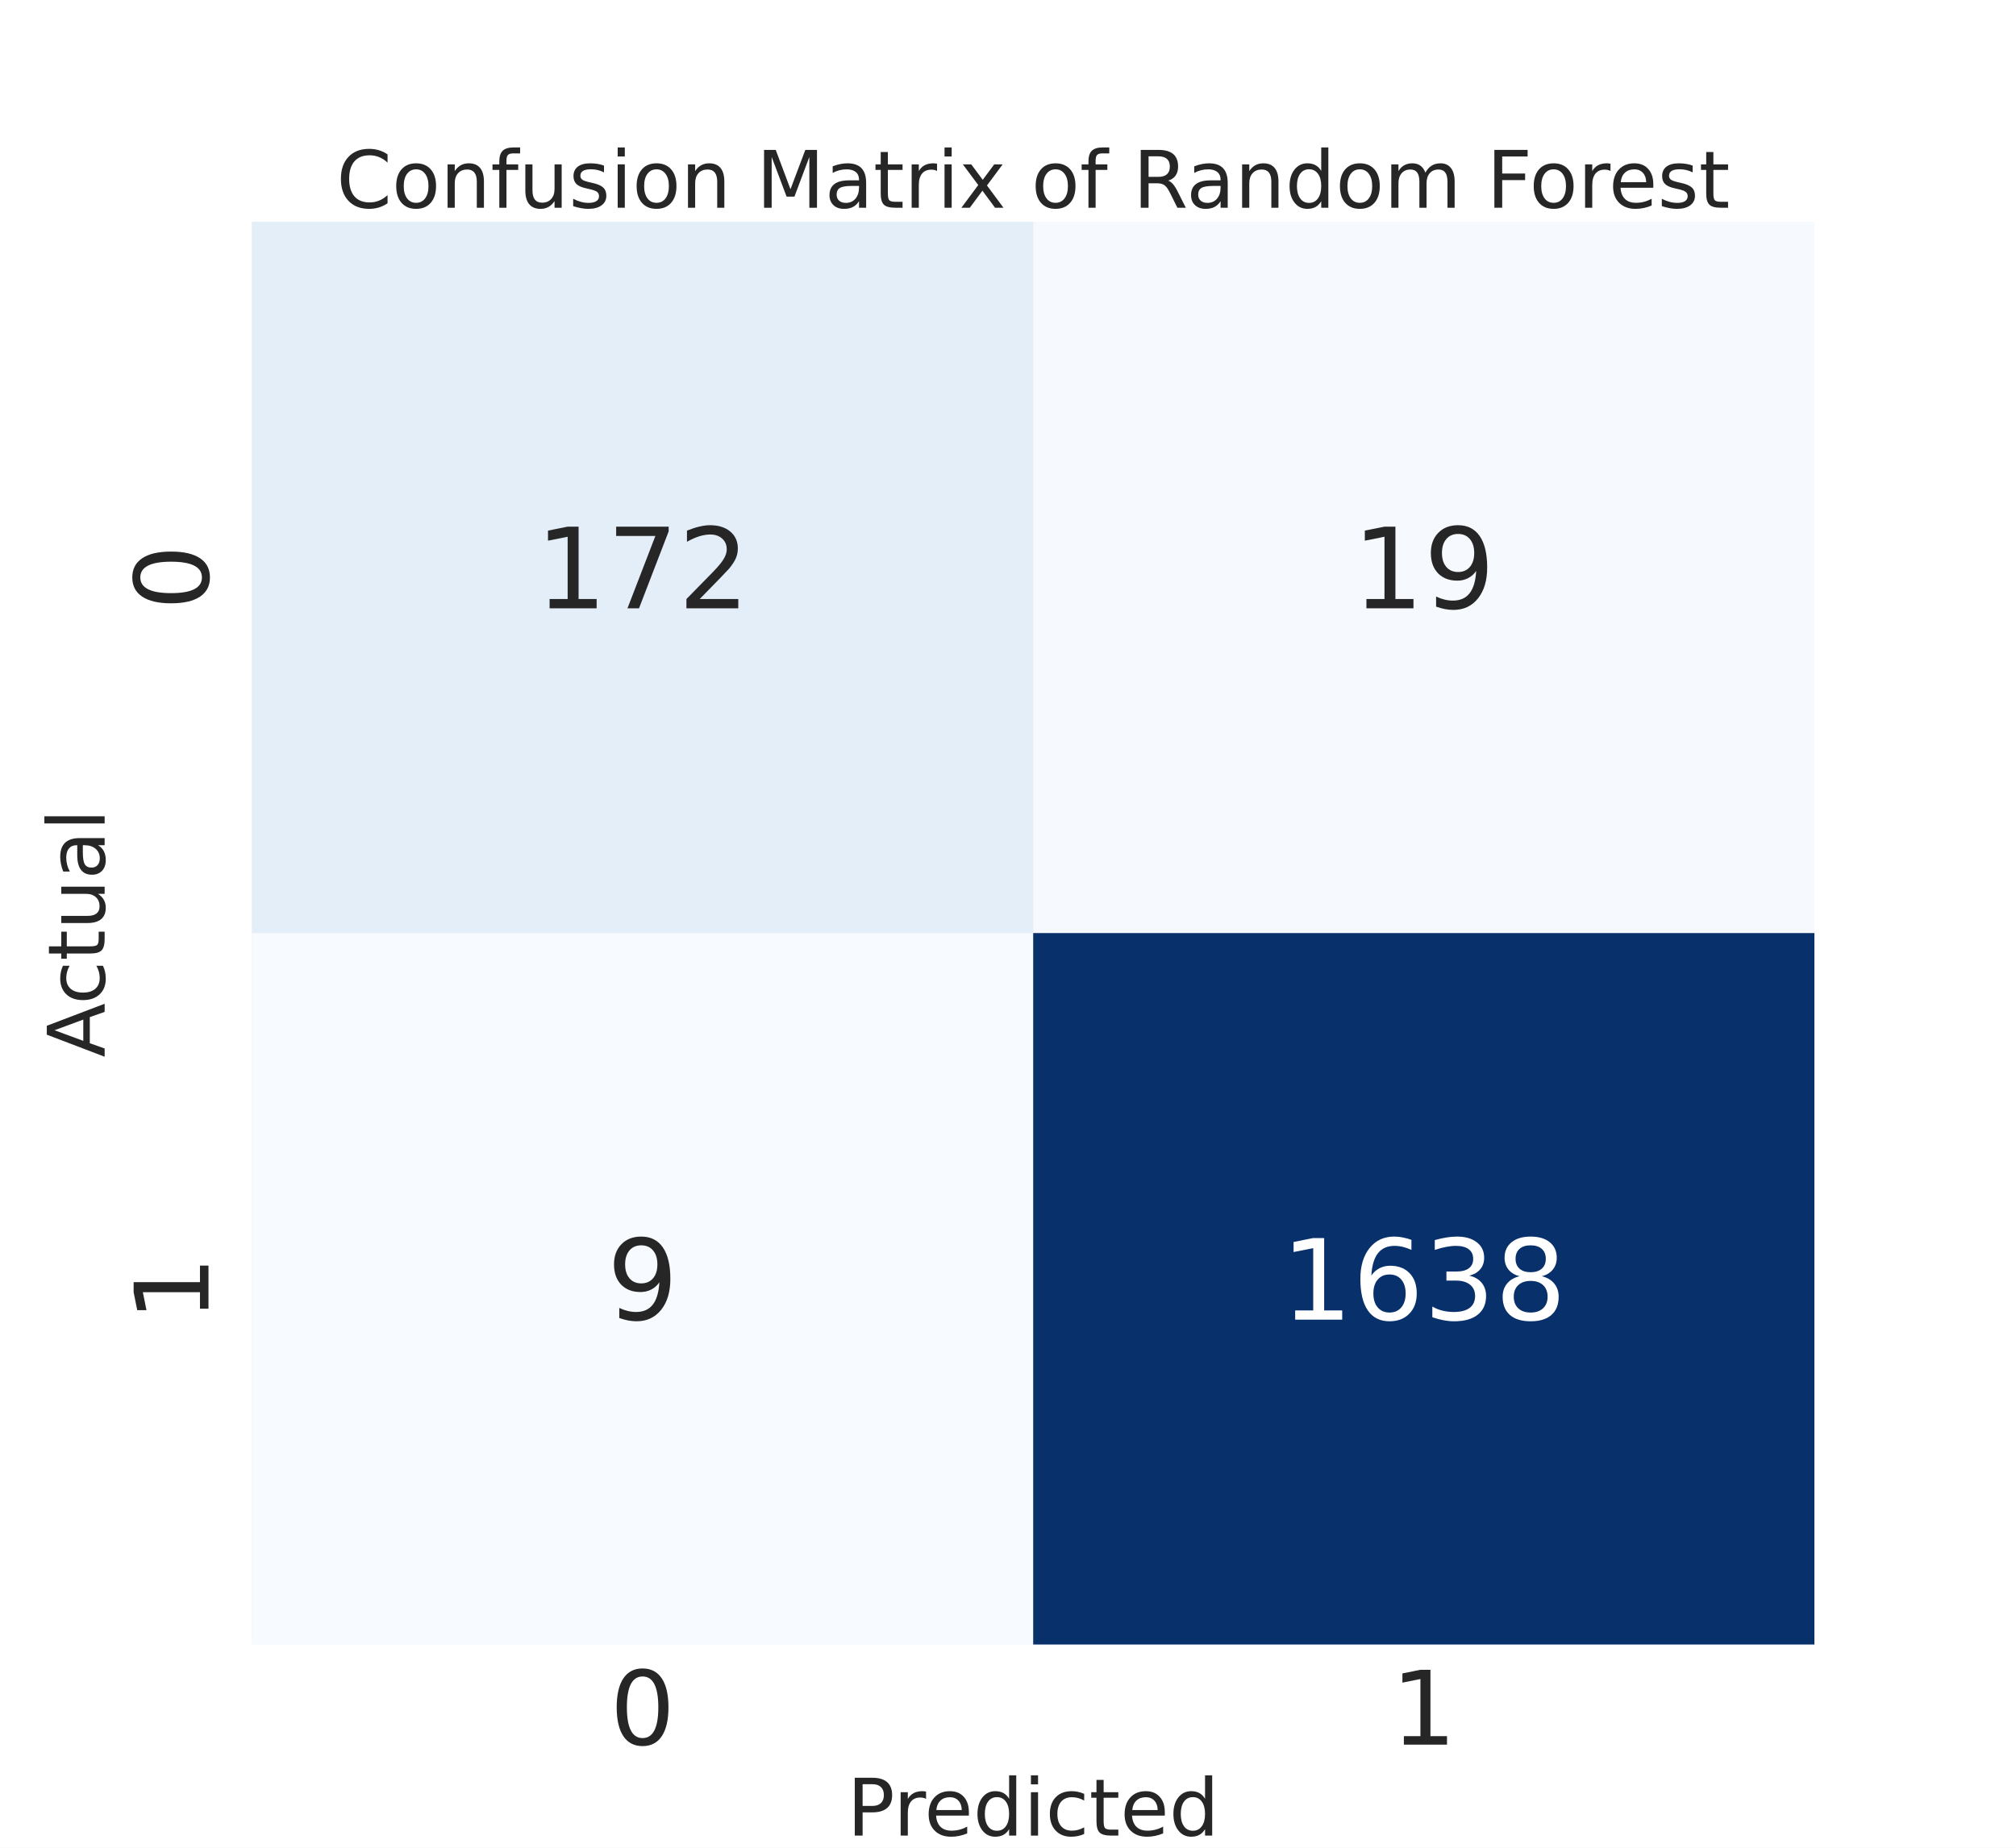
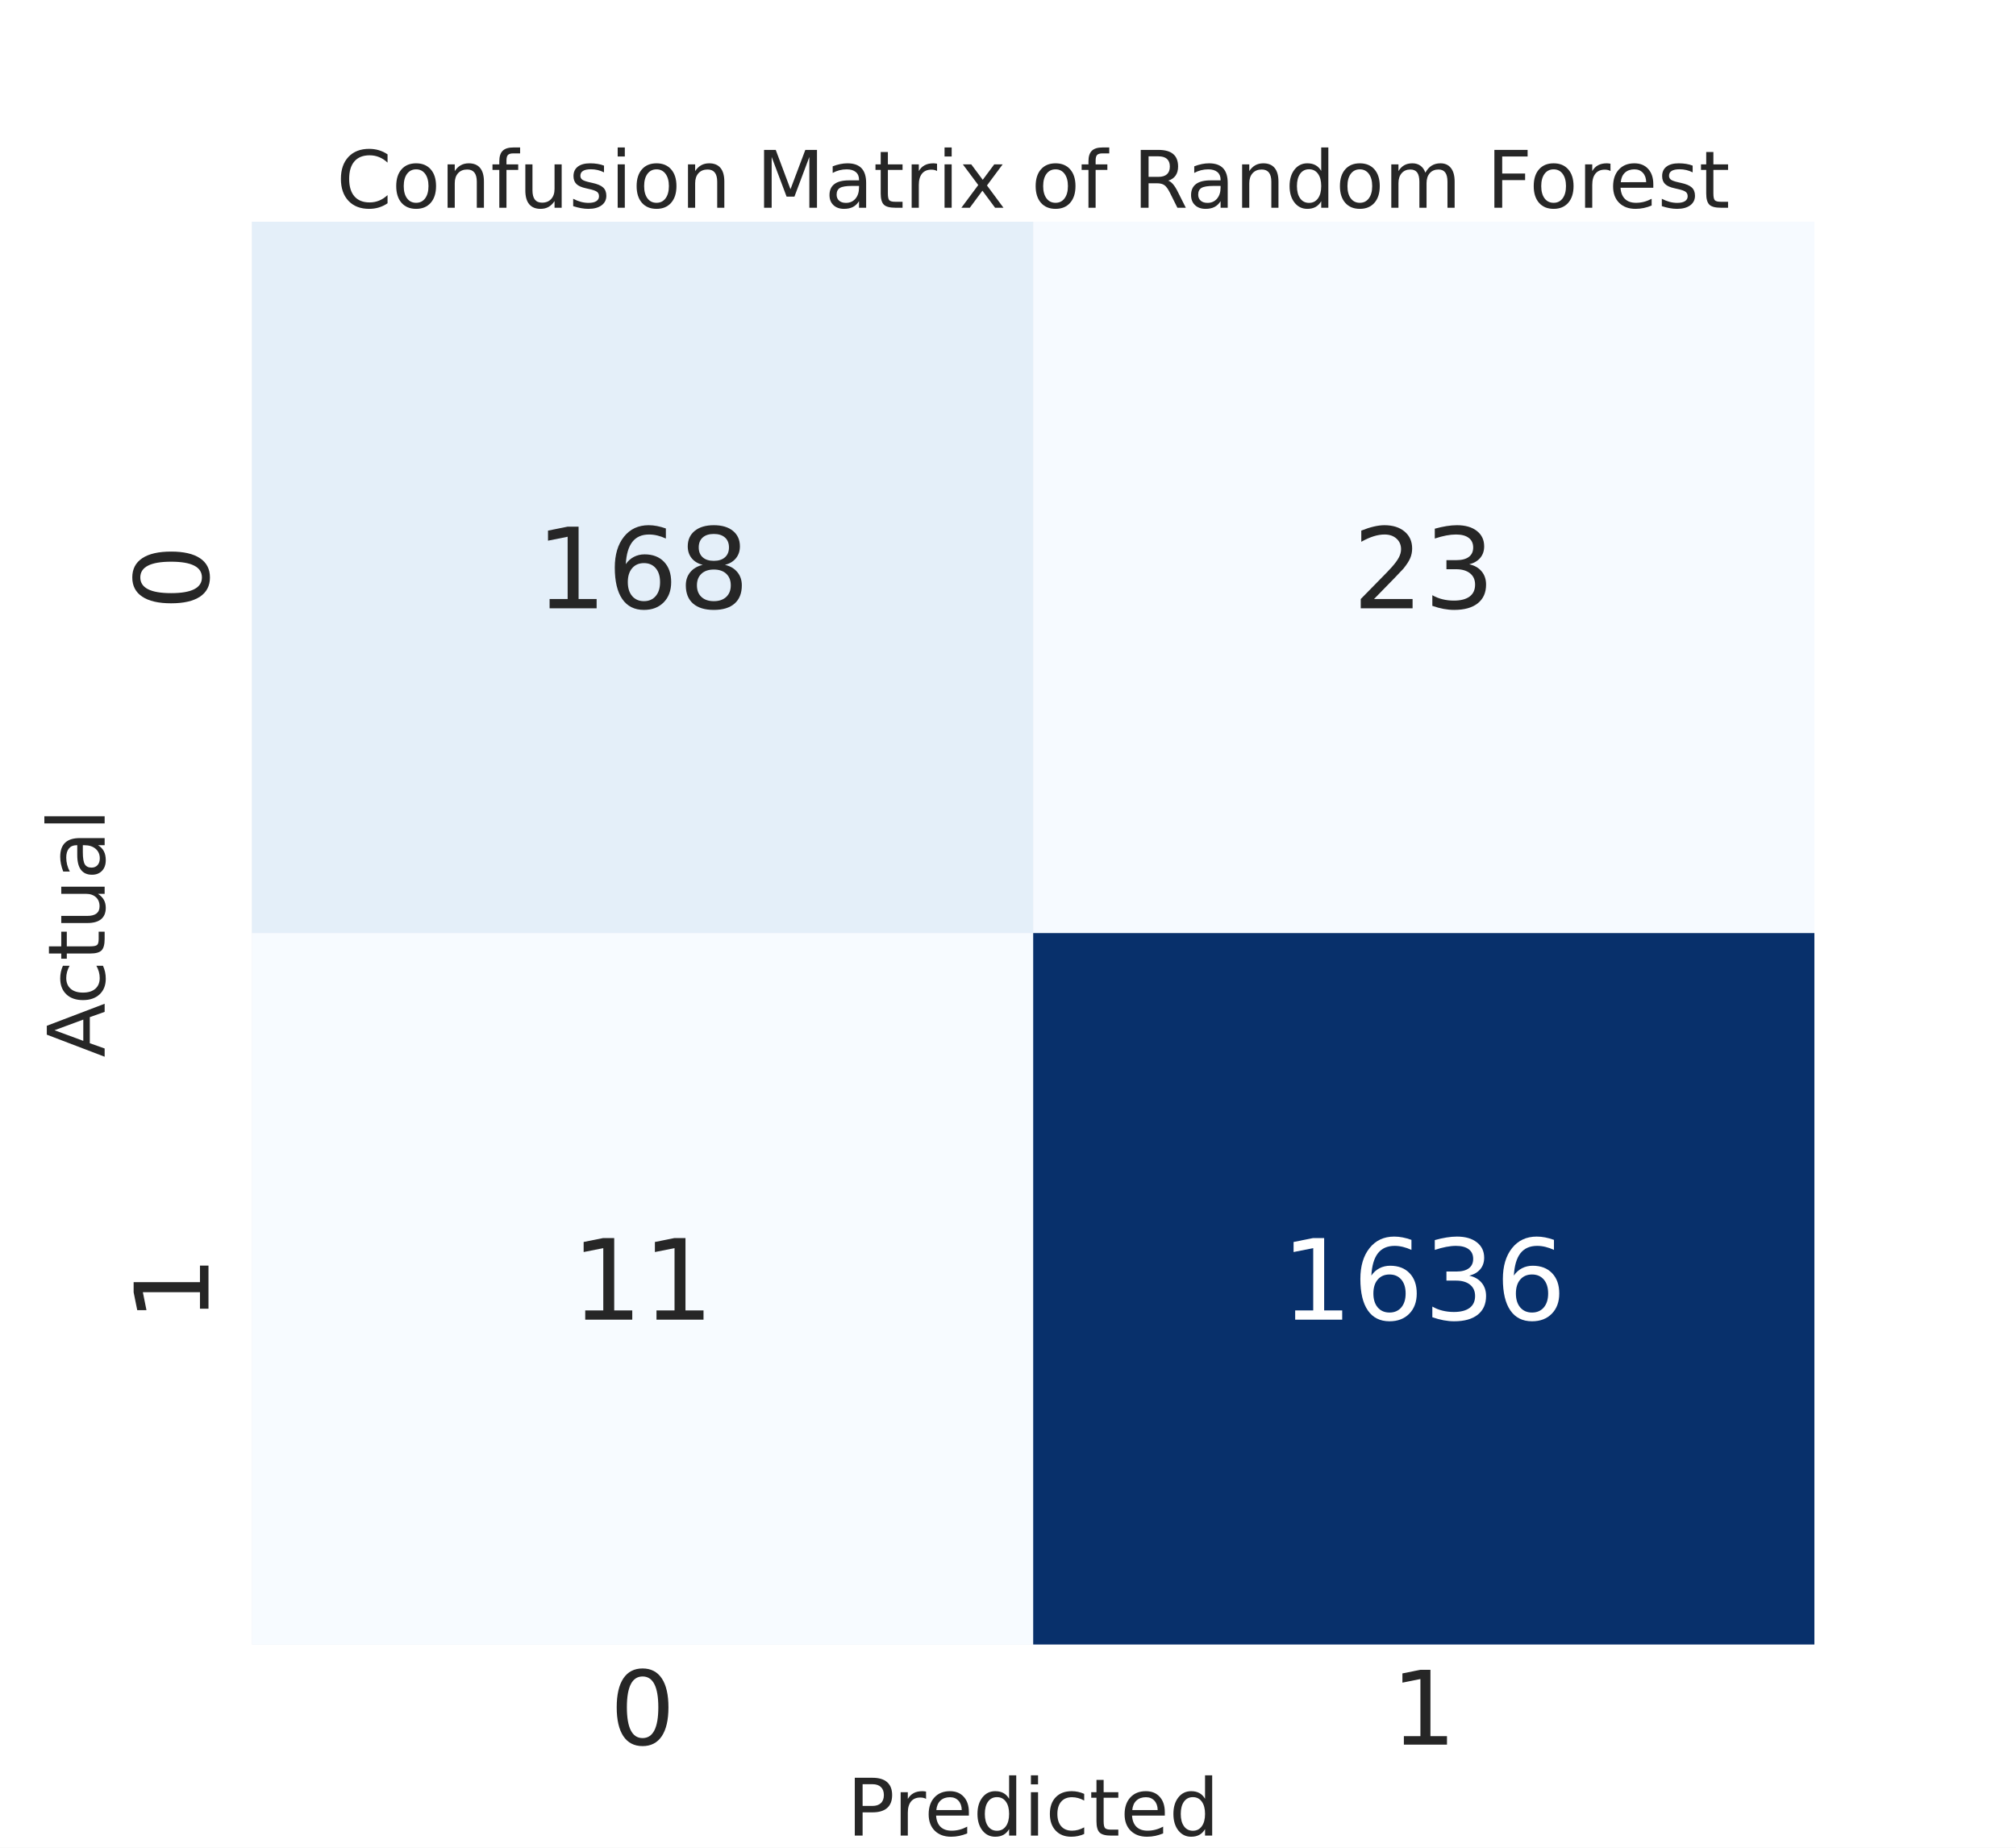
<svg xmlns="http://www.w3.org/2000/svg" xmlns:xlink="http://www.w3.org/1999/xlink" width="864pt" height="792pt" viewBox="0 0 864 792" version="1.1">
  <defs>
    <style type="text/css">*{stroke-linejoin: round; stroke-linecap: butt}</style>
  </defs>
  <g id="figure_1">
    <g id="patch_1">
      <path d="M 0 792  L 864 792  L 864 0  L 0 0  z " style="fill: #ffffff" />
    </g>
    <g id="axes_1">
      <g id="patch_2">
        <path d="M 108 704.88  L 777.6 704.88  L 777.6 95.04  L 108 95.04  z " style="fill: #eaeaf2" />
      </g>
      <g id="matplotlib.axis_1">
        <g id="xtick_1">
          <g id="text_1">
            <g style="fill: #262626" transform="translate(261.4025 747.8131) scale(0.44 -0.44)">
              <defs>
                <path id="DejaVuSans-30" d="M 2034 4250  Q 1547 4250 1301 3770  Q 1056 3291 1056 2328  Q 1056 1369 1301 889  Q 1547 409 2034 409  Q 2525 409 2770 889  Q 3016 1369 3016 2328  Q 3016 3291 2770 3770  Q 2525 4250 2034 4250  z M 2034 4750  Q 2819 4750 3233 4129  Q 3647 3509 3647 2328  Q 3647 1150 3233 529  Q 2819 -91 2034 -91  Q 1250 -91 836 529  Q 422 1150 422 2328  Q 422 3509 836 4129  Q 1250 4750 2034 4750  z " transform="scale(0.015625)" />
              </defs>
              <use xlink:href="#DejaVuSans-30" />
            </g>
          </g>
        </g>
        <g id="xtick_2">
          <g id="text_2">
            <g style="fill: #262626" transform="translate(596.2025 747.8131) scale(0.44 -0.44)">
              <defs>
                <path id="DejaVuSans-31" d="M 794 531  L 1825 531  L 1825 4091  L 703 3866  L 703 4441  L 1819 4666  L 2450 4666  L 2450 531  L 3481 531  L 3481 0  L 794 0  L 794 531  z " transform="scale(0.015625)" />
              </defs>
              <use xlink:href="#DejaVuSans-31" />
            </g>
          </g>
        </g>
        <g id="text_3">
          <g style="fill: #262626" transform="translate(363.0009 786.7984) scale(0.34 -0.34)">
            <defs>
              <path id="DejaVuSans-50" d="M 1259 4147  L 1259 2394  L 2053 2394  Q 2494 2394 2734 2622  Q 2975 2850 2975 3272  Q 2975 3691 2734 3919  Q 2494 4147 2053 4147  L 1259 4147  z M 628 4666  L 2053 4666  Q 2838 4666 3239 4311  Q 3641 3956 3641 3272  Q 3641 2581 3239 2228  Q 2838 1875 2053 1875  L 1259 1875  L 1259 0  L 628 0  L 628 4666  z " transform="scale(0.015625)" />
              <path id="DejaVuSans-72" d="M 2631 2963  Q 2534 3019 2420 3045  Q 2306 3072 2169 3072  Q 1681 3072 1420 2755  Q 1159 2438 1159 1844  L 1159 0  L 581 0  L 581 3500  L 1159 3500  L 1159 2956  Q 1341 3275 1631 3429  Q 1922 3584 2338 3584  Q 2397 3584 2469 3576  Q 2541 3569 2628 3553  L 2631 2963  z " transform="scale(0.015625)" />
              <path id="DejaVuSans-65" d="M 3597 1894  L 3597 1613  L 953 1613  Q 991 1019 1311 708  Q 1631 397 2203 397  Q 2534 397 2845 478  Q 3156 559 3463 722  L 3463 178  Q 3153 47 2828 -22  Q 2503 -91 2169 -91  Q 1331 -91 842 396  Q 353 884 353 1716  Q 353 2575 817 3079  Q 1281 3584 2069 3584  Q 2775 3584 3186 3129  Q 3597 2675 3597 1894  z M 3022 2063  Q 3016 2534 2758 2815  Q 2500 3097 2075 3097  Q 1594 3097 1305 2825  Q 1016 2553 972 2059  L 3022 2063  z " transform="scale(0.015625)" />
              <path id="DejaVuSans-64" d="M 2906 2969  L 2906 4863  L 3481 4863  L 3481 0  L 2906 0  L 2906 525  Q 2725 213 2448 61  Q 2172 -91 1784 -91  Q 1150 -91 751 415  Q 353 922 353 1747  Q 353 2572 751 3078  Q 1150 3584 1784 3584  Q 2172 3584 2448 3432  Q 2725 3281 2906 2969  z M 947 1747  Q 947 1113 1208 752  Q 1469 391 1925 391  Q 2381 391 2643 752  Q 2906 1113 2906 1747  Q 2906 2381 2643 2742  Q 2381 3103 1925 3103  Q 1469 3103 1208 2742  Q 947 2381 947 1747  z " transform="scale(0.015625)" />
              <path id="DejaVuSans-69" d="M 603 3500  L 1178 3500  L 1178 0  L 603 0  L 603 3500  z M 603 4863  L 1178 4863  L 1178 4134  L 603 4134  L 603 4863  z " transform="scale(0.015625)" />
              <path id="DejaVuSans-63" d="M 3122 3366  L 3122 2828  Q 2878 2963 2633 3030  Q 2388 3097 2138 3097  Q 1578 3097 1268 2742  Q 959 2388 959 1747  Q 959 1106 1268 751  Q 1578 397 2138 397  Q 2388 397 2633 464  Q 2878 531 3122 666  L 3122 134  Q 2881 22 2623 -34  Q 2366 -91 2075 -91  Q 1284 -91 818 406  Q 353 903 353 1747  Q 353 2603 823 3093  Q 1294 3584 2113 3584  Q 2378 3584 2631 3529  Q 2884 3475 3122 3366  z " transform="scale(0.015625)" />
              <path id="DejaVuSans-74" d="M 1172 4494  L 1172 3500  L 2356 3500  L 2356 3053  L 1172 3053  L 1172 1153  Q 1172 725 1289 603  Q 1406 481 1766 481  L 2356 481  L 2356 0  L 1766 0  Q 1100 0 847 248  Q 594 497 594 1153  L 594 3053  L 172 3053  L 172 3500  L 594 3500  L 594 4494  L 1172 4494  z " transform="scale(0.015625)" />
            </defs>
            <use xlink:href="#DejaVuSans-50" />
            <use xlink:href="#DejaVuSans-72" x="58.553" />
            <use xlink:href="#DejaVuSans-65" x="97.416" />
            <use xlink:href="#DejaVuSans-64" x="158.939" />
            <use xlink:href="#DejaVuSans-69" x="222.416" />
            <use xlink:href="#DejaVuSans-63" x="250.199" />
            <use xlink:href="#DejaVuSans-74" x="305.18" />
            <use xlink:href="#DejaVuSans-65" x="344.389" />
            <use xlink:href="#DejaVuSans-64" x="405.912" />
          </g>
        </g>
      </g>
      <g id="matplotlib.axis_2">
        <g id="ytick_1">
          <g id="text_4">
            <g style="fill: #262626" transform="translate(89.34937 261.4975) rotate(-90) scale(0.44 -0.44)">
              <use xlink:href="#DejaVuSans-30" />
            </g>
          </g>
        </g>
        <g id="ytick_2">
          <g id="text_5">
            <g style="fill: #262626" transform="translate(89.34937 566.4175) rotate(-90) scale(0.44 -0.44)">
              <use xlink:href="#DejaVuSans-31" />
            </g>
          </g>
        </g>
        <g id="text_6">
          <g style="fill: #262626" transform="translate(44.84531 453.2178) rotate(-90) scale(0.34 -0.34)">
            <defs>
              <path id="DejaVuSans-41" d="M 2188 4044  L 1331 1722  L 3047 1722  L 2188 4044  z M 1831 4666  L 2547 4666  L 4325 0  L 3669 0  L 3244 1197  L 1141 1197  L 716 0  L 50 0  L 1831 4666  z " transform="scale(0.015625)" />
              <path id="DejaVuSans-75" d="M 544 1381  L 544 3500  L 1119 3500  L 1119 1403  Q 1119 906 1312 657  Q 1506 409 1894 409  Q 2359 409 2629 706  Q 2900 1003 2900 1516  L 2900 3500  L 3475 3500  L 3475 0  L 2900 0  L 2900 538  Q 2691 219 2414 64  Q 2138 -91 1772 -91  Q 1169 -91 856 284  Q 544 659 544 1381  z M 1991 3584  L 1991 3584  z " transform="scale(0.015625)" />
              <path id="DejaVuSans-61" d="M 2194 1759  Q 1497 1759 1228 1600  Q 959 1441 959 1056  Q 959 750 1161 570  Q 1363 391 1709 391  Q 2188 391 2477 730  Q 2766 1069 2766 1631  L 2766 1759  L 2194 1759  z M 3341 1997  L 3341 0  L 2766 0  L 2766 531  Q 2569 213 2275 61  Q 1981 -91 1556 -91  Q 1019 -91 701 211  Q 384 513 384 1019  Q 384 1609 779 1909  Q 1175 2209 1959 2209  L 2766 2209  L 2766 2266  Q 2766 2663 2505 2880  Q 2244 3097 1772 3097  Q 1472 3097 1187 3025  Q 903 2953 641 2809  L 641 3341  Q 956 3463 1253 3523  Q 1550 3584 1831 3584  Q 2591 3584 2966 3190  Q 3341 2797 3341 1997  z " transform="scale(0.015625)" />
              <path id="DejaVuSans-6c" d="M 603 4863  L 1178 4863  L 1178 0  L 603 0  L 603 4863  z " transform="scale(0.015625)" />
            </defs>
            <use xlink:href="#DejaVuSans-41" />
            <use xlink:href="#DejaVuSans-63" x="66.658" />
            <use xlink:href="#DejaVuSans-74" x="121.639" />
            <use xlink:href="#DejaVuSans-75" x="160.848" />
            <use xlink:href="#DejaVuSans-61" x="224.227" />
            <use xlink:href="#DejaVuSans-6c" x="285.506" />
          </g>
        </g>
      </g>
      <g id="QuadMesh_1">
-         <path d="M 108 95.04  L 442.8 95.04  L 442.8 399.96  L 108 399.96  L 108 95.04  " clip-path="url(#pb00d7102e2)" style="fill: #e3eef9" />
-         <path d="M 442.8 95.04  L 777.6 95.04  L 777.6 399.96  L 442.8 399.96  L 442.8 95.04  " clip-path="url(#pb00d7102e2)" style="fill: #f6faff" />
-         <path d="M 108 399.96  L 442.8 399.96  L 442.8 704.88  L 108 704.88  L 108 399.96  " clip-path="url(#pb00d7102e2)" style="fill: #f7fbff" />
-         <path d="M 442.8 399.96  L 777.6 399.96  L 777.6 704.88  L 442.8 704.88  L 442.8 399.96  " clip-path="url(#pb00d7102e2)" style="fill: #08306b" />
+         <path d="M 108 95.04  L 442.8 95.04  L 442.8 399.96  L 108 399.96  L 108 95.04  " clip-path="url(#p385fdf9869)" style="fill: #e4eff9" />
+         <path d="M 442.8 95.04  L 777.6 95.04  L 777.6 399.96  L 442.8 399.96  L 442.8 95.04  " clip-path="url(#p385fdf9869)" style="fill: #f6faff" />
+         <path d="M 108 399.96  L 442.8 399.96  L 442.8 704.88  L 108 704.88  L 108 399.96  " clip-path="url(#p385fdf9869)" style="fill: #f7fbff" />
+         <path d="M 442.8 399.96  L 777.6 399.96  L 777.6 704.88  L 442.8 704.88  L 442.8 399.96  " clip-path="url(#p385fdf9869)" style="fill: #08306b" />
      </g>
      <g id="text_7">
        <g style="fill: #262626" transform="translate(229.59 260.745) scale(0.48 -0.48)">
          <defs>
-             <path id="DejaVuSans-37" d="M 525 4666  L 3525 4666  L 3525 4397  L 1831 0  L 1172 0  L 2766 4134  L 525 4134  L 525 4666  z " transform="scale(0.015625)" />
-             <path id="DejaVuSans-32" d="M 1228 531  L 3431 531  L 3431 0  L 469 0  L 469 531  Q 828 903 1448 1529  Q 2069 2156 2228 2338  Q 2531 2678 2651 2914  Q 2772 3150 2772 3378  Q 2772 3750 2511 3984  Q 2250 4219 1831 4219  Q 1534 4219 1204 4116  Q 875 4013 500 3803  L 500 4441  Q 881 4594 1212 4672  Q 1544 4750 1819 4750  Q 2544 4750 2975 4387  Q 3406 4025 3406 3419  Q 3406 3131 3298 2873  Q 3191 2616 2906 2266  Q 2828 2175 2409 1742  Q 1991 1309 1228 531  z " transform="scale(0.015625)" />
+             <path id="DejaVuSans-36" d="M 2113 2584  Q 1688 2584 1439 2293  Q 1191 2003 1191 1497  Q 1191 994 1439 701  Q 1688 409 2113 409  Q 2538 409 2786 701  Q 3034 994 3034 1497  Q 3034 2003 2786 2293  Q 2538 2584 2113 2584  z M 3366 4563  L 3366 3988  Q 3128 4100 2886 4159  Q 2644 4219 2406 4219  Q 1781 4219 1451 3797  Q 1122 3375 1075 2522  Q 1259 2794 1537 2939  Q 1816 3084 2150 3084  Q 2853 3084 3261 2657  Q 3669 2231 3669 1497  Q 3669 778 3244 343  Q 2819 -91 2113 -91  Q 1303 -91 875 529  Q 447 1150 447 2328  Q 447 3434 972 4092  Q 1497 4750 2381 4750  Q 2619 4750 2861 4703  Q 3103 4656 3366 4563  z " transform="scale(0.015625)" />
+             <path id="DejaVuSans-38" d="M 2034 2216  Q 1584 2216 1326 1975  Q 1069 1734 1069 1313  Q 1069 891 1326 650  Q 1584 409 2034 409  Q 2484 409 2743 651  Q 3003 894 3003 1313  Q 3003 1734 2745 1975  Q 2488 2216 2034 2216  z M 1403 2484  Q 997 2584 770 2862  Q 544 3141 544 3541  Q 544 4100 942 4425  Q 1341 4750 2034 4750  Q 2731 4750 3128 4425  Q 3525 4100 3525 3541  Q 3525 3141 3298 2862  Q 3072 2584 2669 2484  Q 3125 2378 3379 2068  Q 3634 1759 3634 1313  Q 3634 634 3220 271  Q 2806 -91 2034 -91  Q 1263 -91 848 271  Q 434 634 434 1313  Q 434 1759 690 2068  Q 947 2378 1403 2484  z M 1172 3481  Q 1172 3119 1398 2916  Q 1625 2713 2034 2713  Q 2441 2713 2670 2916  Q 2900 3119 2900 3481  Q 2900 3844 2670 4047  Q 2441 4250 2034 4250  Q 1625 4250 1398 4047  Q 1172 3844 1172 3481  z " transform="scale(0.015625)" />
          </defs>
          <use xlink:href="#DejaVuSans-31" />
-           <use xlink:href="#DejaVuSans-37" x="63.623" />
-           <use xlink:href="#DejaVuSans-32" x="127.246" />
+           <use xlink:href="#DejaVuSans-36" x="63.623" />
+           <use xlink:href="#DejaVuSans-38" x="127.246" />
        </g>
      </g>
      <g id="text_8">
        <g style="fill: #262626" transform="translate(579.66 260.745) scale(0.48 -0.48)">
          <defs>
-             <path id="DejaVuSans-39" d="M 703 97  L 703 672  Q 941 559 1184 500  Q 1428 441 1663 441  Q 2288 441 2617 861  Q 2947 1281 2994 2138  Q 2813 1869 2534 1725  Q 2256 1581 1919 1581  Q 1219 1581 811 2004  Q 403 2428 403 3163  Q 403 3881 828 4315  Q 1253 4750 1959 4750  Q 2769 4750 3195 4129  Q 3622 3509 3622 2328  Q 3622 1225 3098 567  Q 2575 -91 1691 -91  Q 1453 -91 1209 -44  Q 966 3 703 97  z M 1959 2075  Q 2384 2075 2632 2365  Q 2881 2656 2881 3163  Q 2881 3666 2632 3958  Q 2384 4250 1959 4250  Q 1534 4250 1286 3958  Q 1038 3666 1038 3163  Q 1038 2656 1286 2365  Q 1534 2075 1959 2075  z " transform="scale(0.015625)" />
+             <path id="DejaVuSans-32" d="M 1228 531  L 3431 531  L 3431 0  L 469 0  L 469 531  Q 828 903 1448 1529  Q 2069 2156 2228 2338  Q 2531 2678 2651 2914  Q 2772 3150 2772 3378  Q 2772 3750 2511 3984  Q 2250 4219 1831 4219  Q 1534 4219 1204 4116  Q 875 4013 500 3803  L 500 4441  Q 881 4594 1212 4672  Q 1544 4750 1819 4750  Q 2544 4750 2975 4387  Q 3406 4025 3406 3419  Q 3406 3131 3298 2873  Q 3191 2616 2906 2266  Q 2828 2175 2409 1742  Q 1991 1309 1228 531  z " transform="scale(0.015625)" />
+             <path id="DejaVuSans-33" d="M 2597 2516  Q 3050 2419 3304 2112  Q 3559 1806 3559 1356  Q 3559 666 3084 287  Q 2609 -91 1734 -91  Q 1441 -91 1130 -33  Q 819 25 488 141  L 488 750  Q 750 597 1062 519  Q 1375 441 1716 441  Q 2309 441 2620 675  Q 2931 909 2931 1356  Q 2931 1769 2642 2001  Q 2353 2234 1838 2234  L 1294 2234  L 1294 2753  L 1863 2753  Q 2328 2753 2575 2939  Q 2822 3125 2822 3475  Q 2822 3834 2567 4026  Q 2313 4219 1838 4219  Q 1578 4219 1281 4162  Q 984 4106 628 3988  L 628 4550  Q 988 4650 1302 4700  Q 1616 4750 1894 4750  Q 2613 4750 3031 4423  Q 3450 4097 3450 3541  Q 3450 3153 3228 2886  Q 3006 2619 2597 2516  z " transform="scale(0.015625)" />
          </defs>
-           <use xlink:href="#DejaVuSans-31" />
-           <use xlink:href="#DejaVuSans-39" x="63.623" />
+           <use xlink:href="#DejaVuSans-32" />
+           <use xlink:href="#DejaVuSans-33" x="63.623" />
        </g>
      </g>
      <g id="text_9">
-         <g style="fill: #262626" transform="translate(260.13 565.665) scale(0.48 -0.48)">
-           <use xlink:href="#DejaVuSans-39" />
+         <g style="fill: #262626" transform="translate(244.86 565.665) scale(0.48 -0.48)">
+           <use xlink:href="#DejaVuSans-31" />
+           <use xlink:href="#DejaVuSans-31" x="63.623" />
        </g>
      </g>
      <g id="text_10">
        <g style="fill: #ffffff" transform="translate(549.12 565.665) scale(0.48 -0.48)">
-           <defs>
-             <path id="DejaVuSans-36" d="M 2113 2584  Q 1688 2584 1439 2293  Q 1191 2003 1191 1497  Q 1191 994 1439 701  Q 1688 409 2113 409  Q 2538 409 2786 701  Q 3034 994 3034 1497  Q 3034 2003 2786 2293  Q 2538 2584 2113 2584  z M 3366 4563  L 3366 3988  Q 3128 4100 2886 4159  Q 2644 4219 2406 4219  Q 1781 4219 1451 3797  Q 1122 3375 1075 2522  Q 1259 2794 1537 2939  Q 1816 3084 2150 3084  Q 2853 3084 3261 2657  Q 3669 2231 3669 1497  Q 3669 778 3244 343  Q 2819 -91 2113 -91  Q 1303 -91 875 529  Q 447 1150 447 2328  Q 447 3434 972 4092  Q 1497 4750 2381 4750  Q 2619 4750 2861 4703  Q 3103 4656 3366 4563  z " transform="scale(0.015625)" />
-             <path id="DejaVuSans-33" d="M 2597 2516  Q 3050 2419 3304 2112  Q 3559 1806 3559 1356  Q 3559 666 3084 287  Q 2609 -91 1734 -91  Q 1441 -91 1130 -33  Q 819 25 488 141  L 488 750  Q 750 597 1062 519  Q 1375 441 1716 441  Q 2309 441 2620 675  Q 2931 909 2931 1356  Q 2931 1769 2642 2001  Q 2353 2234 1838 2234  L 1294 2234  L 1294 2753  L 1863 2753  Q 2328 2753 2575 2939  Q 2822 3125 2822 3475  Q 2822 3834 2567 4026  Q 2313 4219 1838 4219  Q 1578 4219 1281 4162  Q 984 4106 628 3988  L 628 4550  Q 988 4650 1302 4700  Q 1616 4750 1894 4750  Q 2613 4750 3031 4423  Q 3450 4097 3450 3541  Q 3450 3153 3228 2886  Q 3006 2619 2597 2516  z " transform="scale(0.015625)" />
-             <path id="DejaVuSans-38" d="M 2034 2216  Q 1584 2216 1326 1975  Q 1069 1734 1069 1313  Q 1069 891 1326 650  Q 1584 409 2034 409  Q 2484 409 2743 651  Q 3003 894 3003 1313  Q 3003 1734 2745 1975  Q 2488 2216 2034 2216  z M 1403 2484  Q 997 2584 770 2862  Q 544 3141 544 3541  Q 544 4100 942 4425  Q 1341 4750 2034 4750  Q 2731 4750 3128 4425  Q 3525 4100 3525 3541  Q 3525 3141 3298 2862  Q 3072 2584 2669 2484  Q 3125 2378 3379 2068  Q 3634 1759 3634 1313  Q 3634 634 3220 271  Q 2806 -91 2034 -91  Q 1263 -91 848 271  Q 434 634 434 1313  Q 434 1759 690 2068  Q 947 2378 1403 2484  z M 1172 3481  Q 1172 3119 1398 2916  Q 1625 2713 2034 2713  Q 2441 2713 2670 2916  Q 2900 3119 2900 3481  Q 2900 3844 2670 4047  Q 2441 4250 2034 4250  Q 1625 4250 1398 4047  Q 1172 3844 1172 3481  z " transform="scale(0.015625)" />
-           </defs>
          <use xlink:href="#DejaVuSans-31" />
          <use xlink:href="#DejaVuSans-36" x="63.623" />
          <use xlink:href="#DejaVuSans-33" x="127.246" />
-           <use xlink:href="#DejaVuSans-38" x="190.869" />
+           <use xlink:href="#DejaVuSans-36" x="190.869" />
        </g>
      </g>
      <g id="text_11">
        <g style="fill: #262626" transform="translate(144.195 89.04) scale(0.34 -0.34)">
          <defs>
            <path id="DejaVuSans-43" d="M 4122 4306  L 4122 3641  Q 3803 3938 3442 4084  Q 3081 4231 2675 4231  Q 1875 4231 1450 3742  Q 1025 3253 1025 2328  Q 1025 1406 1450 917  Q 1875 428 2675 428  Q 3081 428 3442 575  Q 3803 722 4122 1019  L 4122 359  Q 3791 134 3420 21  Q 3050 -91 2638 -91  Q 1578 -91 968 557  Q 359 1206 359 2328  Q 359 3453 968 4101  Q 1578 4750 2638 4750  Q 3056 4750 3426 4639  Q 3797 4528 4122 4306  z " transform="scale(0.015625)" />
            <path id="DejaVuSans-6f" d="M 1959 3097  Q 1497 3097 1228 2736  Q 959 2375 959 1747  Q 959 1119 1226 758  Q 1494 397 1959 397  Q 2419 397 2687 759  Q 2956 1122 2956 1747  Q 2956 2369 2687 2733  Q 2419 3097 1959 3097  z M 1959 3584  Q 2709 3584 3137 3096  Q 3566 2609 3566 1747  Q 3566 888 3137 398  Q 2709 -91 1959 -91  Q 1206 -91 779 398  Q 353 888 353 1747  Q 353 2609 779 3096  Q 1206 3584 1959 3584  z " transform="scale(0.015625)" />
            <path id="DejaVuSans-6e" d="M 3513 2113  L 3513 0  L 2938 0  L 2938 2094  Q 2938 2591 2744 2837  Q 2550 3084 2163 3084  Q 1697 3084 1428 2787  Q 1159 2491 1159 1978  L 1159 0  L 581 0  L 581 3500  L 1159 3500  L 1159 2956  Q 1366 3272 1645 3428  Q 1925 3584 2291 3584  Q 2894 3584 3203 3211  Q 3513 2838 3513 2113  z " transform="scale(0.015625)" />
            <path id="DejaVuSans-66" d="M 2375 4863  L 2375 4384  L 1825 4384  Q 1516 4384 1395 4259  Q 1275 4134 1275 3809  L 1275 3500  L 2222 3500  L 2222 3053  L 1275 3053  L 1275 0  L 697 0  L 697 3053  L 147 3053  L 147 3500  L 697 3500  L 697 3744  Q 697 4328 969 4595  Q 1241 4863 1831 4863  L 2375 4863  z " transform="scale(0.015625)" />
            <path id="DejaVuSans-73" d="M 2834 3397  L 2834 2853  Q 2591 2978 2328 3040  Q 2066 3103 1784 3103  Q 1356 3103 1142 2972  Q 928 2841 928 2578  Q 928 2378 1081 2264  Q 1234 2150 1697 2047  L 1894 2003  Q 2506 1872 2764 1633  Q 3022 1394 3022 966  Q 3022 478 2636 193  Q 2250 -91 1575 -91  Q 1294 -91 989 -36  Q 684 19 347 128  L 347 722  Q 666 556 975 473  Q 1284 391 1588 391  Q 1994 391 2212 530  Q 2431 669 2431 922  Q 2431 1156 2273 1281  Q 2116 1406 1581 1522  L 1381 1569  Q 847 1681 609 1914  Q 372 2147 372 2553  Q 372 3047 722 3315  Q 1072 3584 1716 3584  Q 2034 3584 2315 3537  Q 2597 3491 2834 3397  z " transform="scale(0.015625)" />
            <path id="DejaVuSans-20" transform="scale(0.015625)" />
            <path id="DejaVuSans-4d" d="M 628 4666  L 1569 4666  L 2759 1491  L 3956 4666  L 4897 4666  L 4897 0  L 4281 0  L 4281 4097  L 3078 897  L 2444 897  L 1241 4097  L 1241 0  L 628 0  L 628 4666  z " transform="scale(0.015625)" />
            <path id="DejaVuSans-78" d="M 3513 3500  L 2247 1797  L 3578 0  L 2900 0  L 1881 1375  L 863 0  L 184 0  L 1544 1831  L 300 3500  L 978 3500  L 1906 2253  L 2834 3500  L 3513 3500  z " transform="scale(0.015625)" />
            <path id="DejaVuSans-52" d="M 2841 2188  Q 3044 2119 3236 1894  Q 3428 1669 3622 1275  L 4263 0  L 3584 0  L 2988 1197  Q 2756 1666 2539 1819  Q 2322 1972 1947 1972  L 1259 1972  L 1259 0  L 628 0  L 628 4666  L 2053 4666  Q 2853 4666 3247 4331  Q 3641 3997 3641 3322  Q 3641 2881 3436 2590  Q 3231 2300 2841 2188  z M 1259 4147  L 1259 2491  L 2053 2491  Q 2509 2491 2742 2702  Q 2975 2913 2975 3322  Q 2975 3731 2742 3939  Q 2509 4147 2053 4147  L 1259 4147  z " transform="scale(0.015625)" />
            <path id="DejaVuSans-6d" d="M 3328 2828  Q 3544 3216 3844 3400  Q 4144 3584 4550 3584  Q 5097 3584 5394 3201  Q 5691 2819 5691 2113  L 5691 0  L 5113 0  L 5113 2094  Q 5113 2597 4934 2840  Q 4756 3084 4391 3084  Q 3944 3084 3684 2787  Q 3425 2491 3425 1978  L 3425 0  L 2847 0  L 2847 2094  Q 2847 2600 2669 2842  Q 2491 3084 2119 3084  Q 1678 3084 1418 2786  Q 1159 2488 1159 1978  L 1159 0  L 581 0  L 581 3500  L 1159 3500  L 1159 2956  Q 1356 3278 1631 3431  Q 1906 3584 2284 3584  Q 2666 3584 2933 3390  Q 3200 3197 3328 2828  z " transform="scale(0.015625)" />
            <path id="DejaVuSans-46" d="M 628 4666  L 3309 4666  L 3309 4134  L 1259 4134  L 1259 2759  L 3109 2759  L 3109 2228  L 1259 2228  L 1259 0  L 628 0  L 628 4666  z " transform="scale(0.015625)" />
          </defs>
          <use xlink:href="#DejaVuSans-43" />
          <use xlink:href="#DejaVuSans-6f" x="69.824" />
          <use xlink:href="#DejaVuSans-6e" x="131.006" />
          <use xlink:href="#DejaVuSans-66" x="194.385" />
          <use xlink:href="#DejaVuSans-75" x="229.59" />
          <use xlink:href="#DejaVuSans-73" x="292.969" />
          <use xlink:href="#DejaVuSans-69" x="345.068" />
          <use xlink:href="#DejaVuSans-6f" x="372.852" />
          <use xlink:href="#DejaVuSans-6e" x="434.033" />
          <use xlink:href="#DejaVuSans-20" x="497.412" />
          <use xlink:href="#DejaVuSans-4d" x="529.199" />
          <use xlink:href="#DejaVuSans-61" x="615.479" />
          <use xlink:href="#DejaVuSans-74" x="676.758" />
          <use xlink:href="#DejaVuSans-72" x="715.967" />
          <use xlink:href="#DejaVuSans-69" x="757.08" />
          <use xlink:href="#DejaVuSans-78" x="784.863" />
          <use xlink:href="#DejaVuSans-20" x="844.043" />
          <use xlink:href="#DejaVuSans-6f" x="875.83" />
          <use xlink:href="#DejaVuSans-66" x="937.012" />
          <use xlink:href="#DejaVuSans-20" x="972.217" />
          <use xlink:href="#DejaVuSans-52" x="1004.004" />
          <use xlink:href="#DejaVuSans-61" x="1071.236" />
          <use xlink:href="#DejaVuSans-6e" x="1132.516" />
          <use xlink:href="#DejaVuSans-64" x="1195.895" />
          <use xlink:href="#DejaVuSans-6f" x="1259.371" />
          <use xlink:href="#DejaVuSans-6d" x="1320.553" />
          <use xlink:href="#DejaVuSans-20" x="1417.965" />
          <use xlink:href="#DejaVuSans-46" x="1449.752" />
          <use xlink:href="#DejaVuSans-6f" x="1503.646" />
          <use xlink:href="#DejaVuSans-72" x="1564.828" />
          <use xlink:href="#DejaVuSans-65" x="1603.691" />
          <use xlink:href="#DejaVuSans-73" x="1665.215" />
          <use xlink:href="#DejaVuSans-74" x="1717.314" />
        </g>
      </g>
    </g>
  </g>
  <defs>
-     <clipPath id="pb00d7102e2">
+     <clipPath id="p385fdf9869">
      <rect x="108" y="95.04" width="669.6" height="609.84" />
    </clipPath>
  </defs>
</svg>
